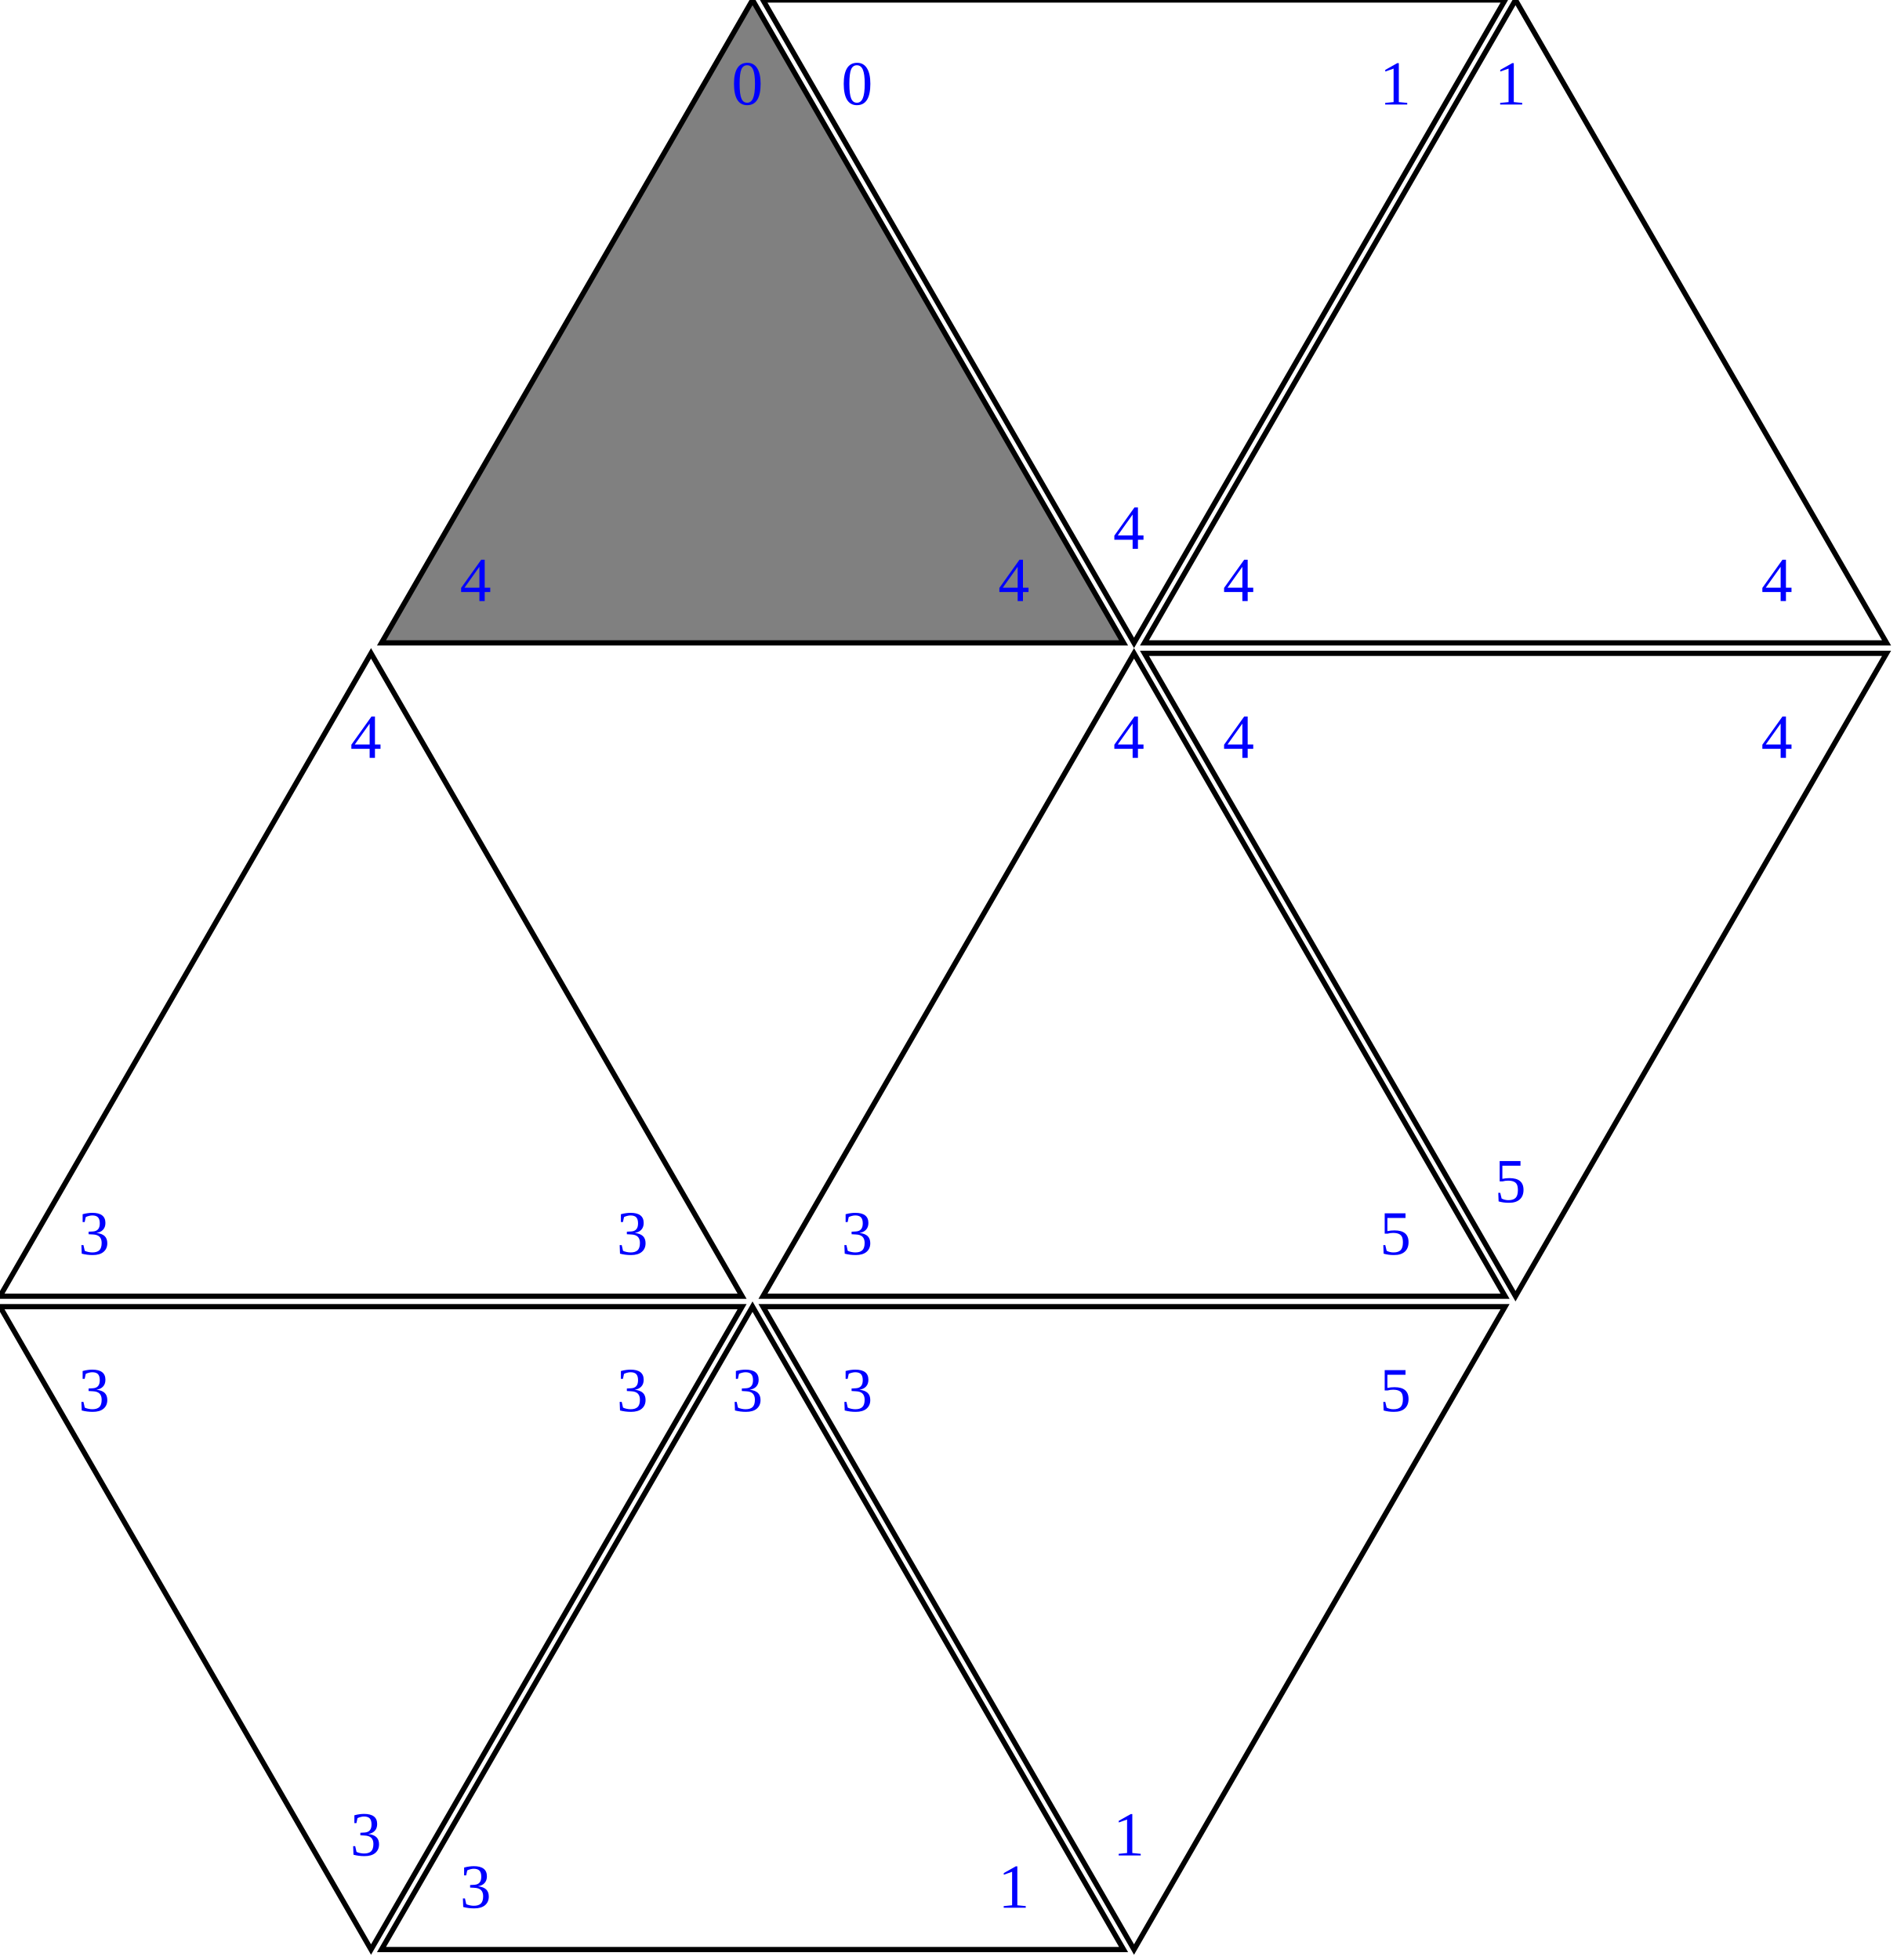
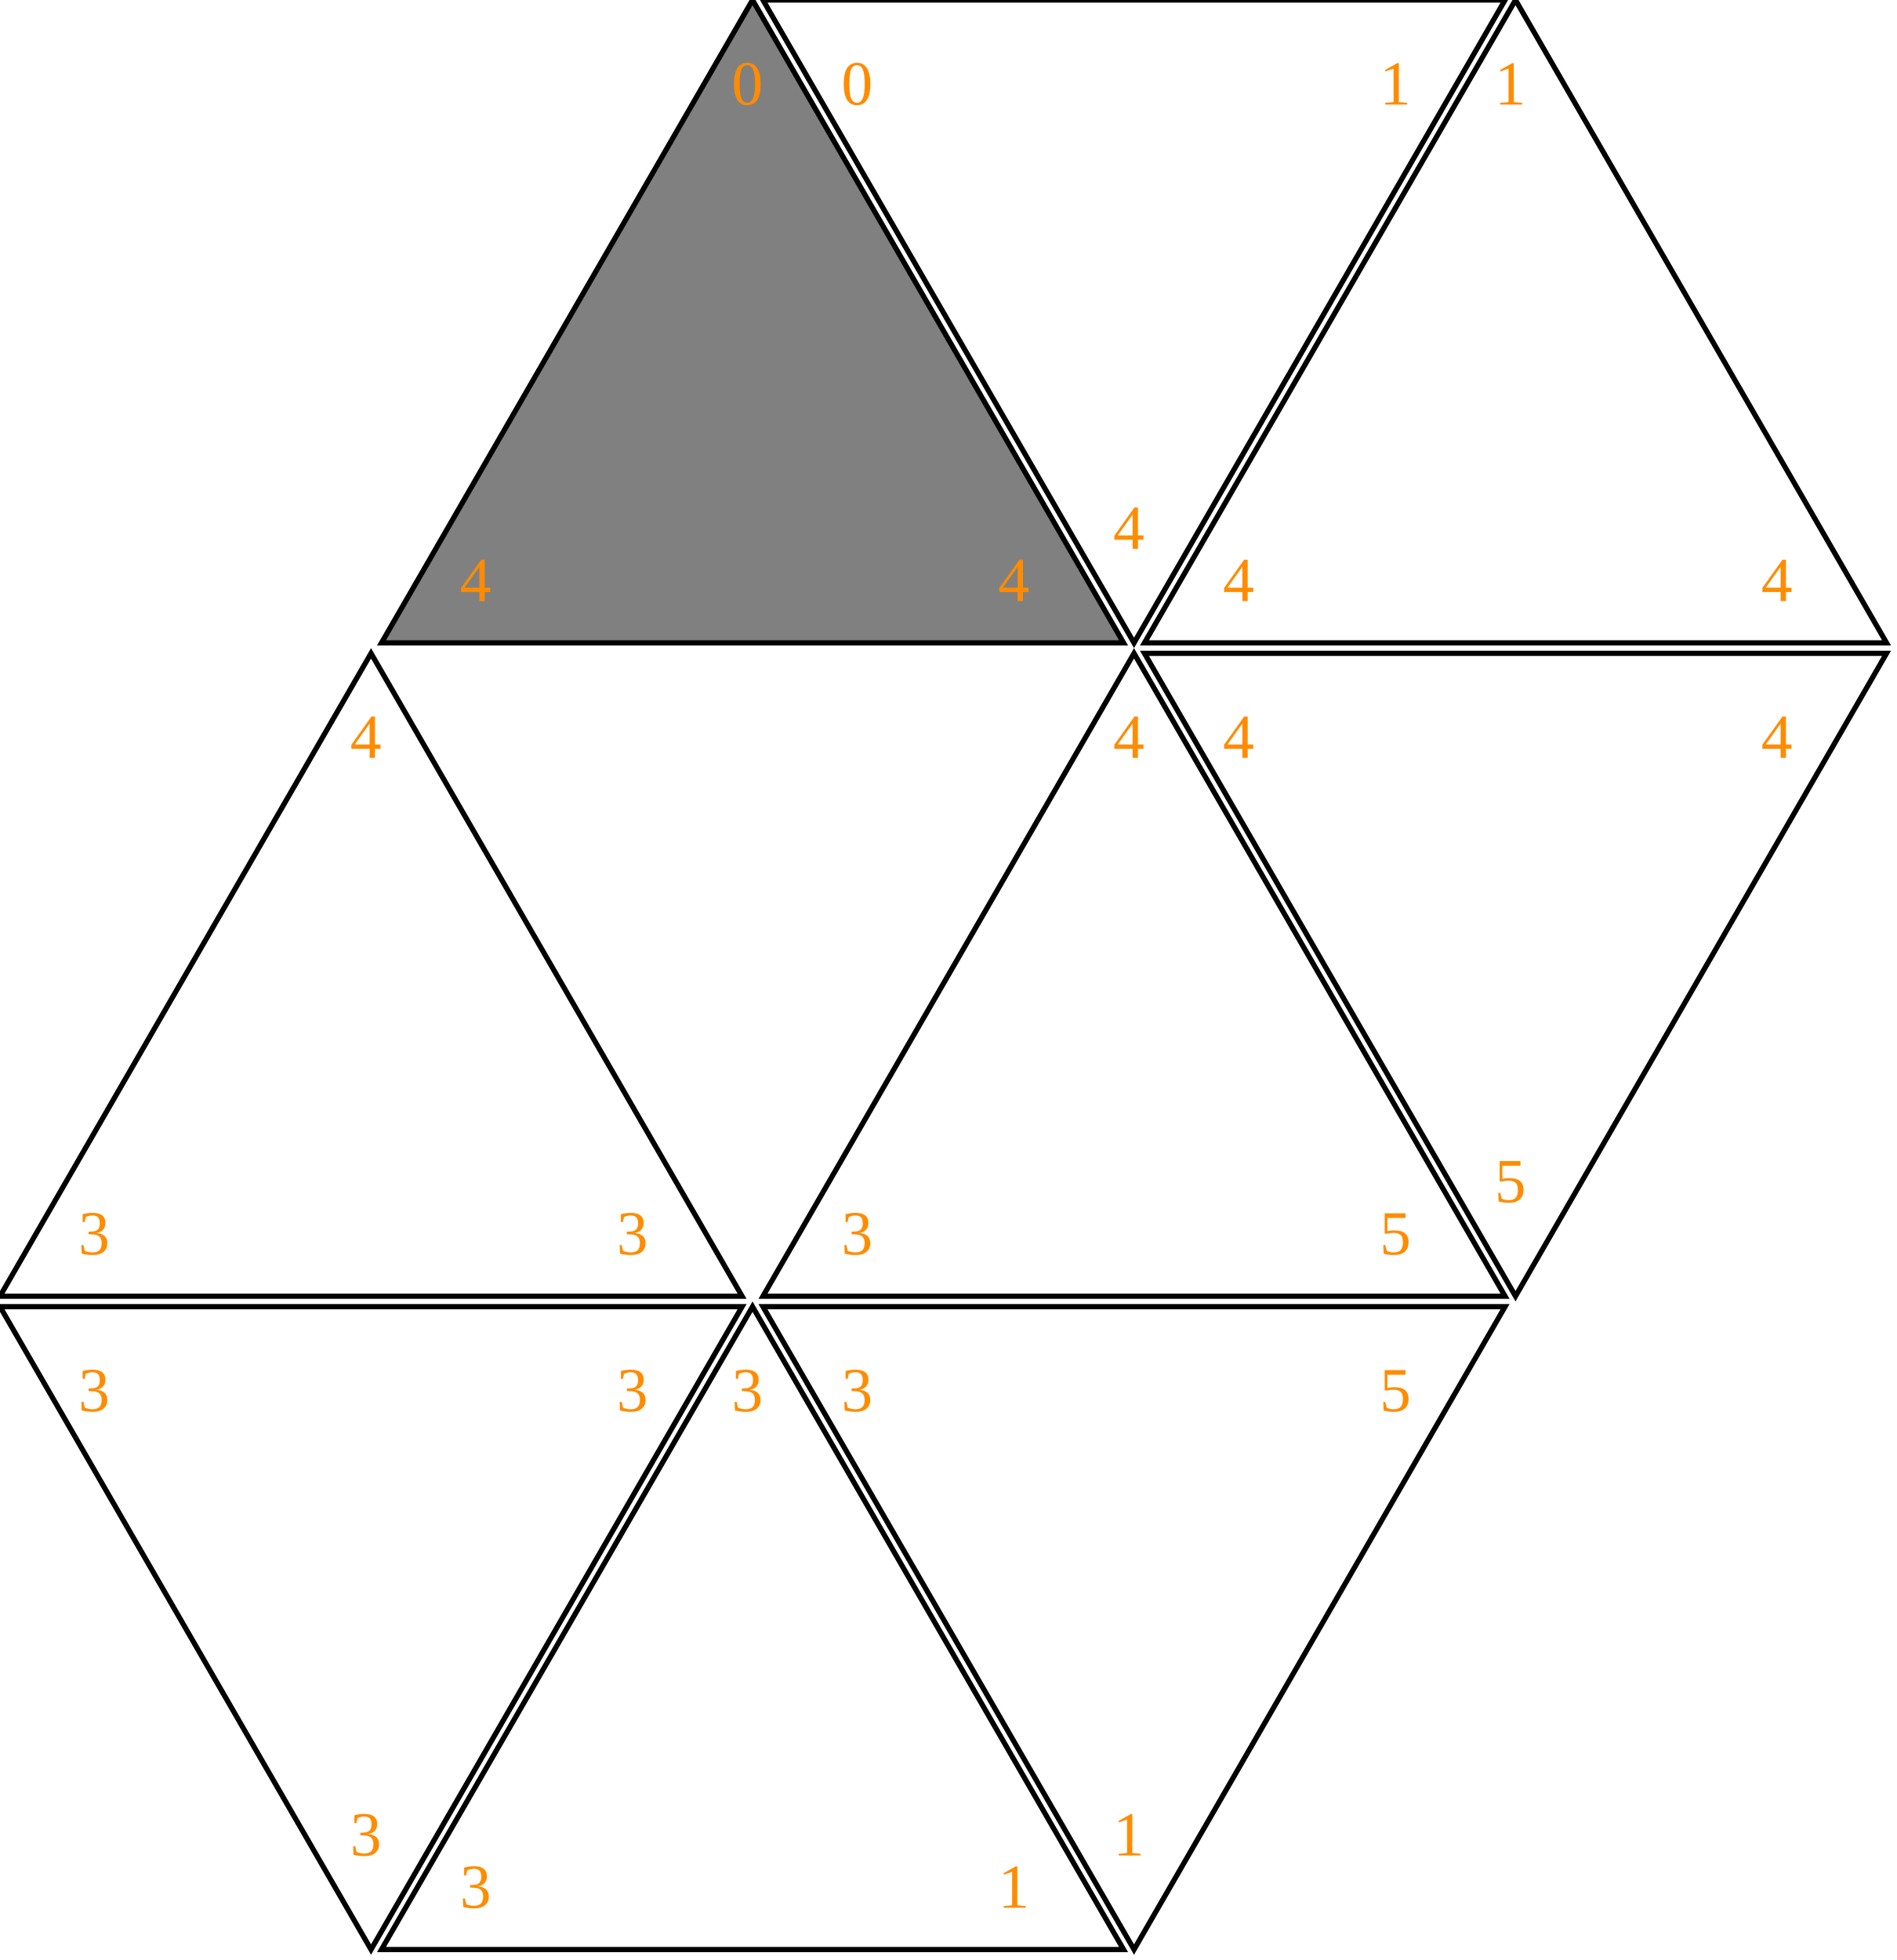
<svg xmlns="http://www.w3.org/2000/svg" version="1.1" width="363" height="375" font-size="12">
  <g>
    <g transform="translate(73, 0)">
      <polygon points="0,123 71,0 142,123" fill="gray" stroke="black" stroke-width="1" />
-       <text x="15" y="115" fill="blue">4</text>
-       <text x="67" y="20" fill="blue">0</text>
-       <text x="118" y="115" fill="blue">4</text>
+       <text x="15" y="115" fill="darkorange">4</text>
+       <text x="67" y="20" fill="darkorange">0</text>
+       <text x="118" y="115" fill="darkorange">4</text>
    </g>
    <g transform="translate(146, 0)">
      <polygon points="0,0 71,123 142,0" fill="none" stroke="black" stroke-width="1" />
-       <text x="15" y="20" fill="blue">0</text>
-       <text x="67" y="105" fill="blue">4</text>
-       <text x="118" y="20" fill="blue">1</text>
+       <text x="15" y="20" fill="darkorange">0</text>
+       <text x="67" y="105" fill="darkorange">4</text>
+       <text x="118" y="20" fill="darkorange">1</text>
    </g>
    <g transform="translate(219, 0)">
      <polygon points="0,123 71,0 142,123" fill="none" stroke="black" stroke-width="1" />
-       <text x="15" y="115" fill="blue">4</text>
-       <text x="67" y="20" fill="blue">1</text>
-       <text x="118" y="115" fill="blue">4</text>
+       <text x="15" y="115" fill="darkorange">4</text>
+       <text x="67" y="20" fill="darkorange">1</text>
+       <text x="118" y="115" fill="darkorange">4</text>
    </g>
  </g>
  <g transform="translate(-73, 125)">
    <g transform="translate(73, 0)">
      <polygon points="0,123 71,0 142,123" fill="none" stroke="black" stroke-width="1" />
-       <text x="15" y="115" fill="blue">3</text>
-       <text x="67" y="20" fill="blue">4</text>
-       <text x="118" y="115" fill="blue">3</text>
+       <text x="15" y="115" fill="darkorange">3</text>
+       <text x="67" y="20" fill="darkorange">4</text>
+       <text x="118" y="115" fill="darkorange">3</text>
    </g>
    <g transform="translate(219, 0)">
      <polygon points="0,123 71,0 142,123" fill="none" stroke="black" stroke-width="1" />
-       <text x="15" y="115" fill="blue">3</text>
-       <text x="67" y="20" fill="blue">4</text>
-       <text x="118" y="115" fill="blue">5</text>
+       <text x="15" y="115" fill="darkorange">3</text>
+       <text x="67" y="20" fill="darkorange">4</text>
+       <text x="118" y="115" fill="darkorange">5</text>
    </g>
    <g transform="translate(292, 0)">
      <polygon points="0,0 71,123 142,0" fill="none" stroke="black" stroke-width="1" />
-       <text x="15" y="20" fill="blue">4</text>
-       <text x="67" y="105" fill="blue">5</text>
-       <text x="118" y="20" fill="blue">4</text>
+       <text x="15" y="20" fill="darkorange">4</text>
+       <text x="67" y="105" fill="darkorange">5</text>
+       <text x="118" y="20" fill="darkorange">4</text>
    </g>
  </g>
  <g transform="translate(0, 250)">
    <g transform="translate(0, 0)">
      <polygon points="0,0 71,123 142,0" fill="none" stroke="black" stroke-width="1" />
-       <text x="15" y="20" fill="blue">3</text>
-       <text x="67" y="105" fill="blue">3</text>
-       <text x="118" y="20" fill="blue">3</text>
+       <text x="15" y="20" fill="darkorange">3</text>
+       <text x="67" y="105" fill="darkorange">3</text>
+       <text x="118" y="20" fill="darkorange">3</text>
    </g>
    <g transform="translate(73, 0)">
      <polygon points="0,123 71,0 142,123" fill="none" stroke="black" stroke-width="1" />
-       <text x="15" y="115" fill="blue">3</text>
-       <text x="67" y="20" fill="blue">3</text>
-       <text x="118" y="115" fill="blue">1</text>
+       <text x="15" y="115" fill="darkorange">3</text>
+       <text x="67" y="20" fill="darkorange">3</text>
+       <text x="118" y="115" fill="darkorange">1</text>
    </g>
    <g transform="translate(146, 0)">
      <polygon points="0,0 71,123 142,0" fill="none" stroke="black" stroke-width="1" />
-       <text x="15" y="20" fill="blue">3</text>
-       <text x="67" y="105" fill="blue">1</text>
-       <text x="118" y="20" fill="blue">5</text>
+       <text x="15" y="20" fill="darkorange">3</text>
+       <text x="67" y="105" fill="darkorange">1</text>
+       <text x="118" y="20" fill="darkorange">5</text>
    </g>
  </g>
</svg>
